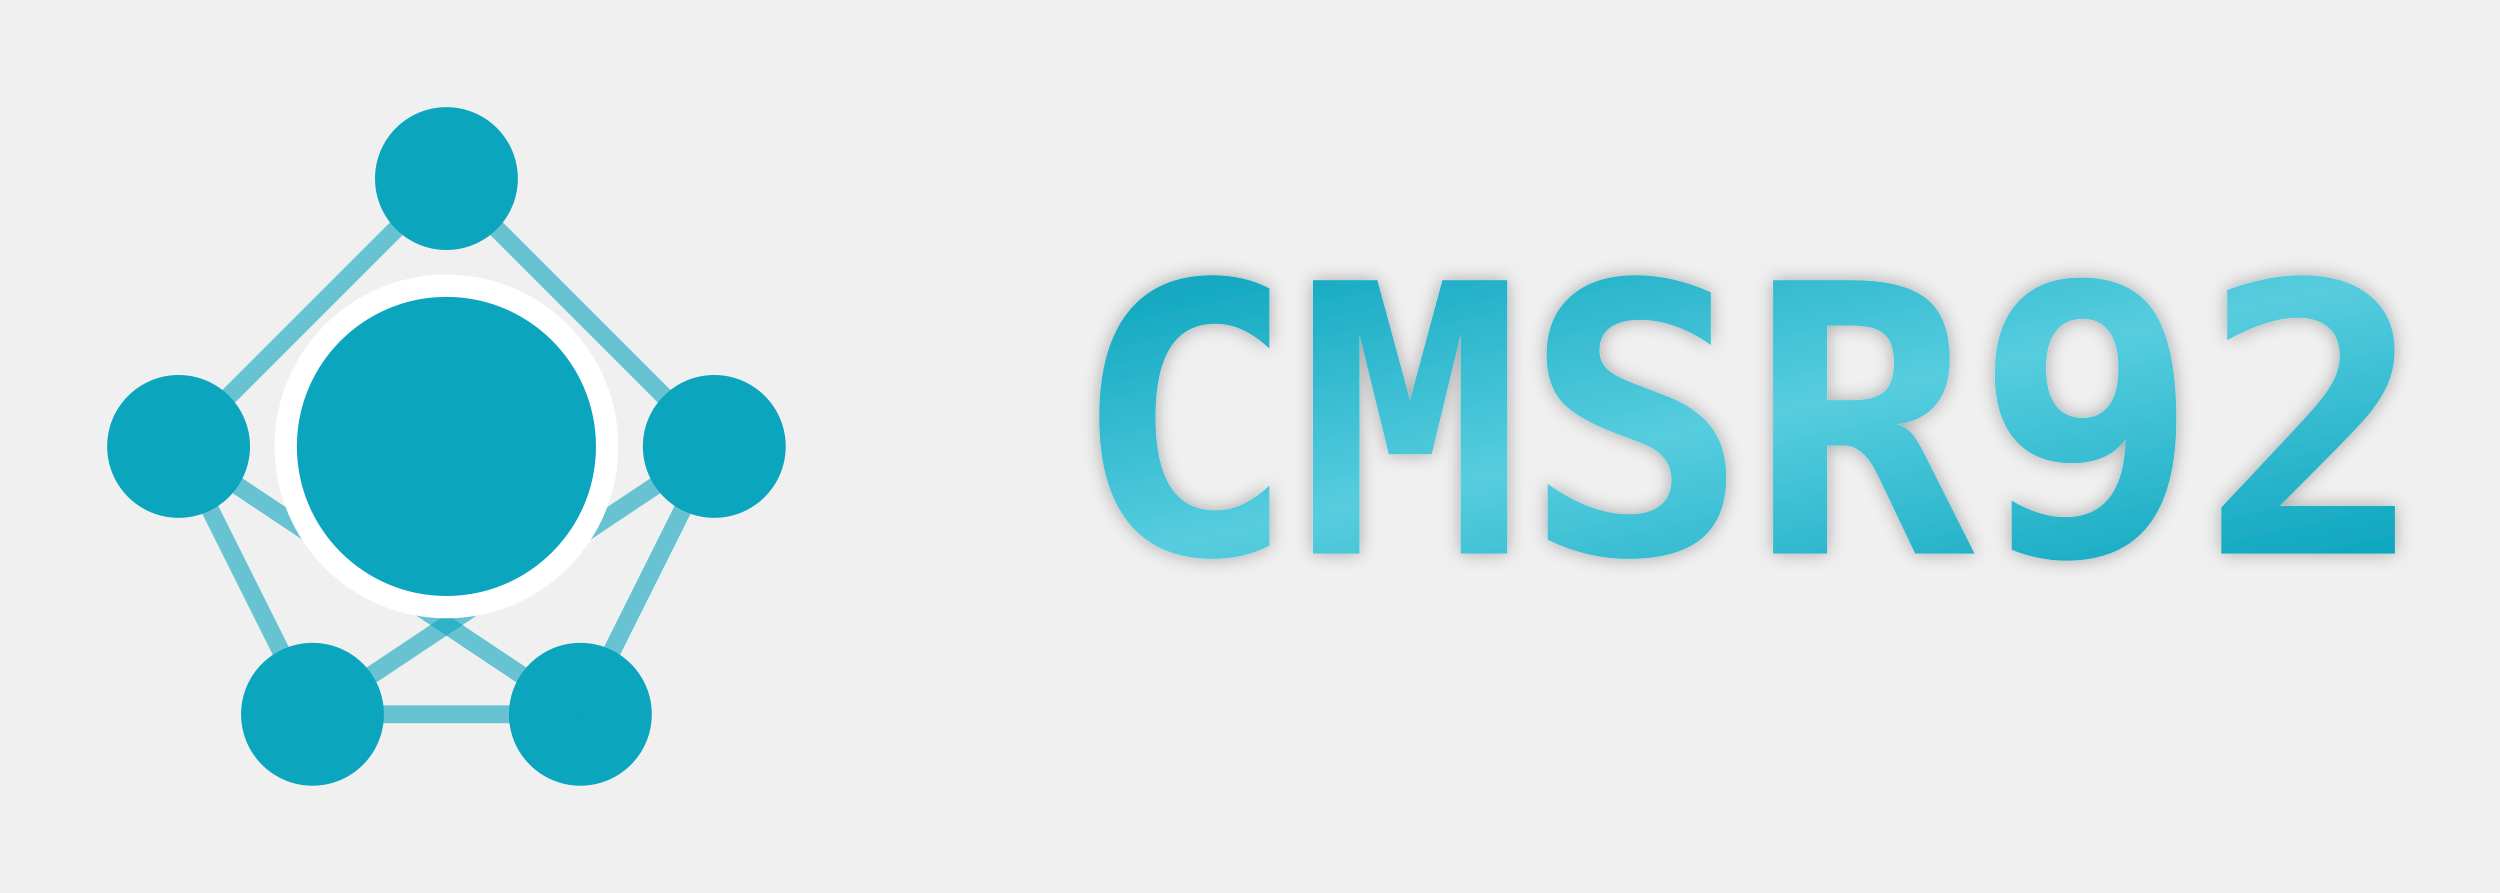
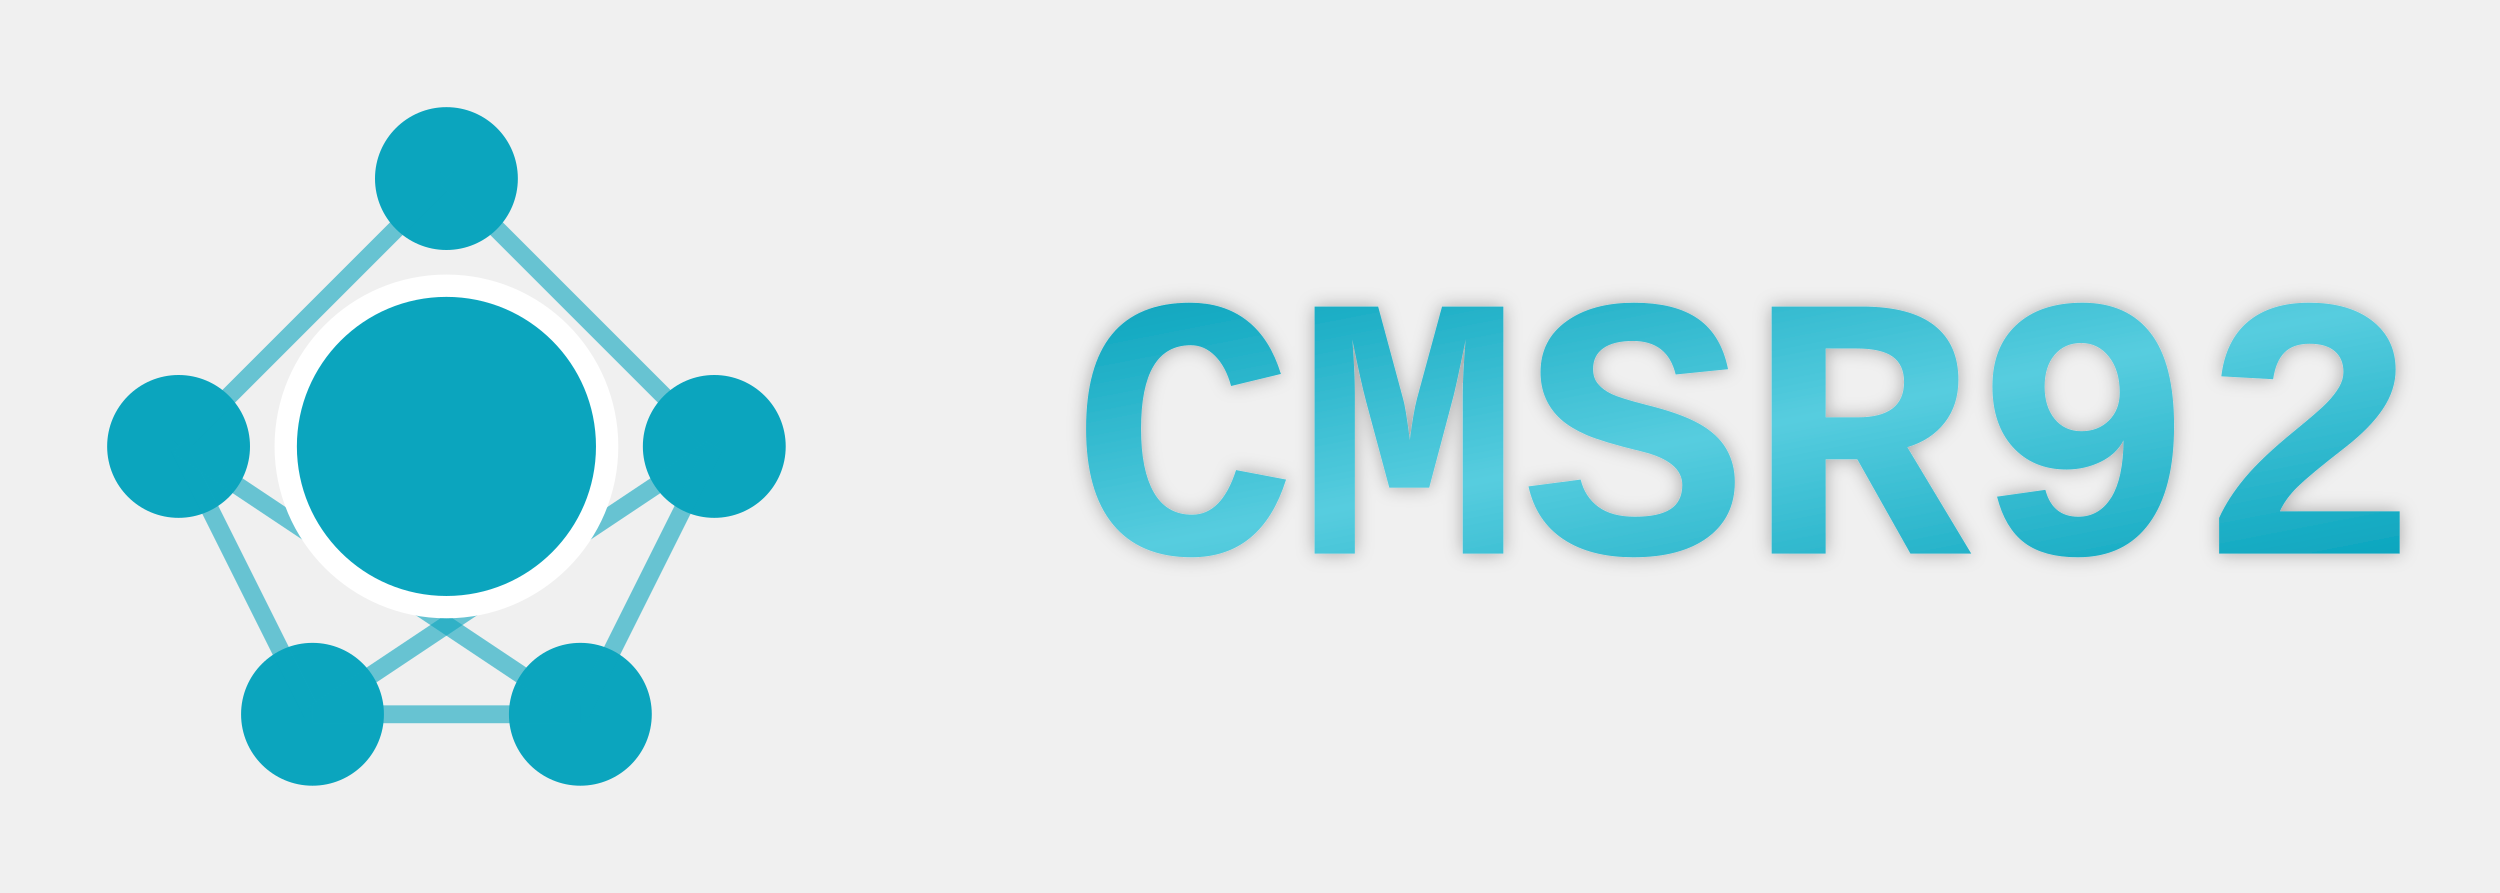
<svg xmlns="http://www.w3.org/2000/svg" width="560" height="200" viewBox="0 0 560 200" fill="none">
  <defs>
    <linearGradient id="textGradient" x1="0%" y1="0%" x2="100%" y2="100%">
      <stop offset="0%" style="stop-color: #0CA5BE; stop-opacity: 1" />
      <stop offset="50%" style="stop-color: #57CDDF; stop-opacity: 1" />
      <stop offset="100%" style="stop-color: #0BA5BE; stop-opacity: 1" />
    </linearGradient>
    <filter id="textShadow" x="-50%" y="-50%" width="200%" height="200%">
      <feDropShadow dx="0" dy="0" stdDeviation="2" flood-color="#000000" flood-opacity="0.3" />
    </filter>
  </defs>
  <circle cx="100" cy="40" r="16" fill="#0BA5BE" />
  <circle cx="40" cy="100" r="16" fill="#0BA5BE" />
  <circle cx="160" cy="100" r="16" fill="#0BA5BE" />
  <circle cx="70" cy="160" r="16" fill="#0BA5BE" />
  <circle cx="130" cy="160" r="16" fill="#0BA5BE" />
  <line x1="100" y1="40" x2="40" y2="100" stroke="#0BA5BE" stroke-width="4" opacity="0.6" />
  <line x1="100" y1="40" x2="160" y2="100" stroke="#0BA5BE" stroke-width="4" opacity="0.6" />
  <line x1="40" y1="100" x2="70" y2="160" stroke="#0BA5BE" stroke-width="4" opacity="0.6" />
  <line x1="40" y1="100" x2="130" y2="160" stroke="#0BA5BE" stroke-width="4" opacity="0.6" />
  <line x1="160" y1="100" x2="70" y2="160" stroke="#0BA5BE" stroke-width="4" opacity="0.6" />
  <line x1="160" y1="100" x2="130" y2="160" stroke="#0BA5BE" stroke-width="4" opacity="0.6" />
  <line x1="70" y1="160" x2="130" y2="160" stroke="#0BA5BE" stroke-width="4" opacity="0.6" />
  <circle cx="100" cy="70" r="8" fill="white" opacity="0.8" />
  <circle cx="70" cy="100" r="8" fill="white" opacity="0.8" />
  <circle cx="130" cy="100" r="8" fill="white" opacity="0.8" />
  <circle cx="100" cy="130" r="8" fill="white" opacity="0.8" />
  <circle cx="100" cy="100" r="36" fill="#0BA5BE" stroke="white" stroke-width="5" />
-   <text x="240" y="124" font-family="monospace" font-size="84" font-weight="bold" fill="url(#textGradient)" text-anchor="start" filter="url(#textShadow)">CMSR92</text>
+   <text x="240" y="124" font-family="'Courier New', FreeMono, Courier, monospace" font-size="84" font-weight="bold" fill="url(#textGradient)" text-anchor="start" filter="url(#textShadow)">CMSR92</text>
</svg>
